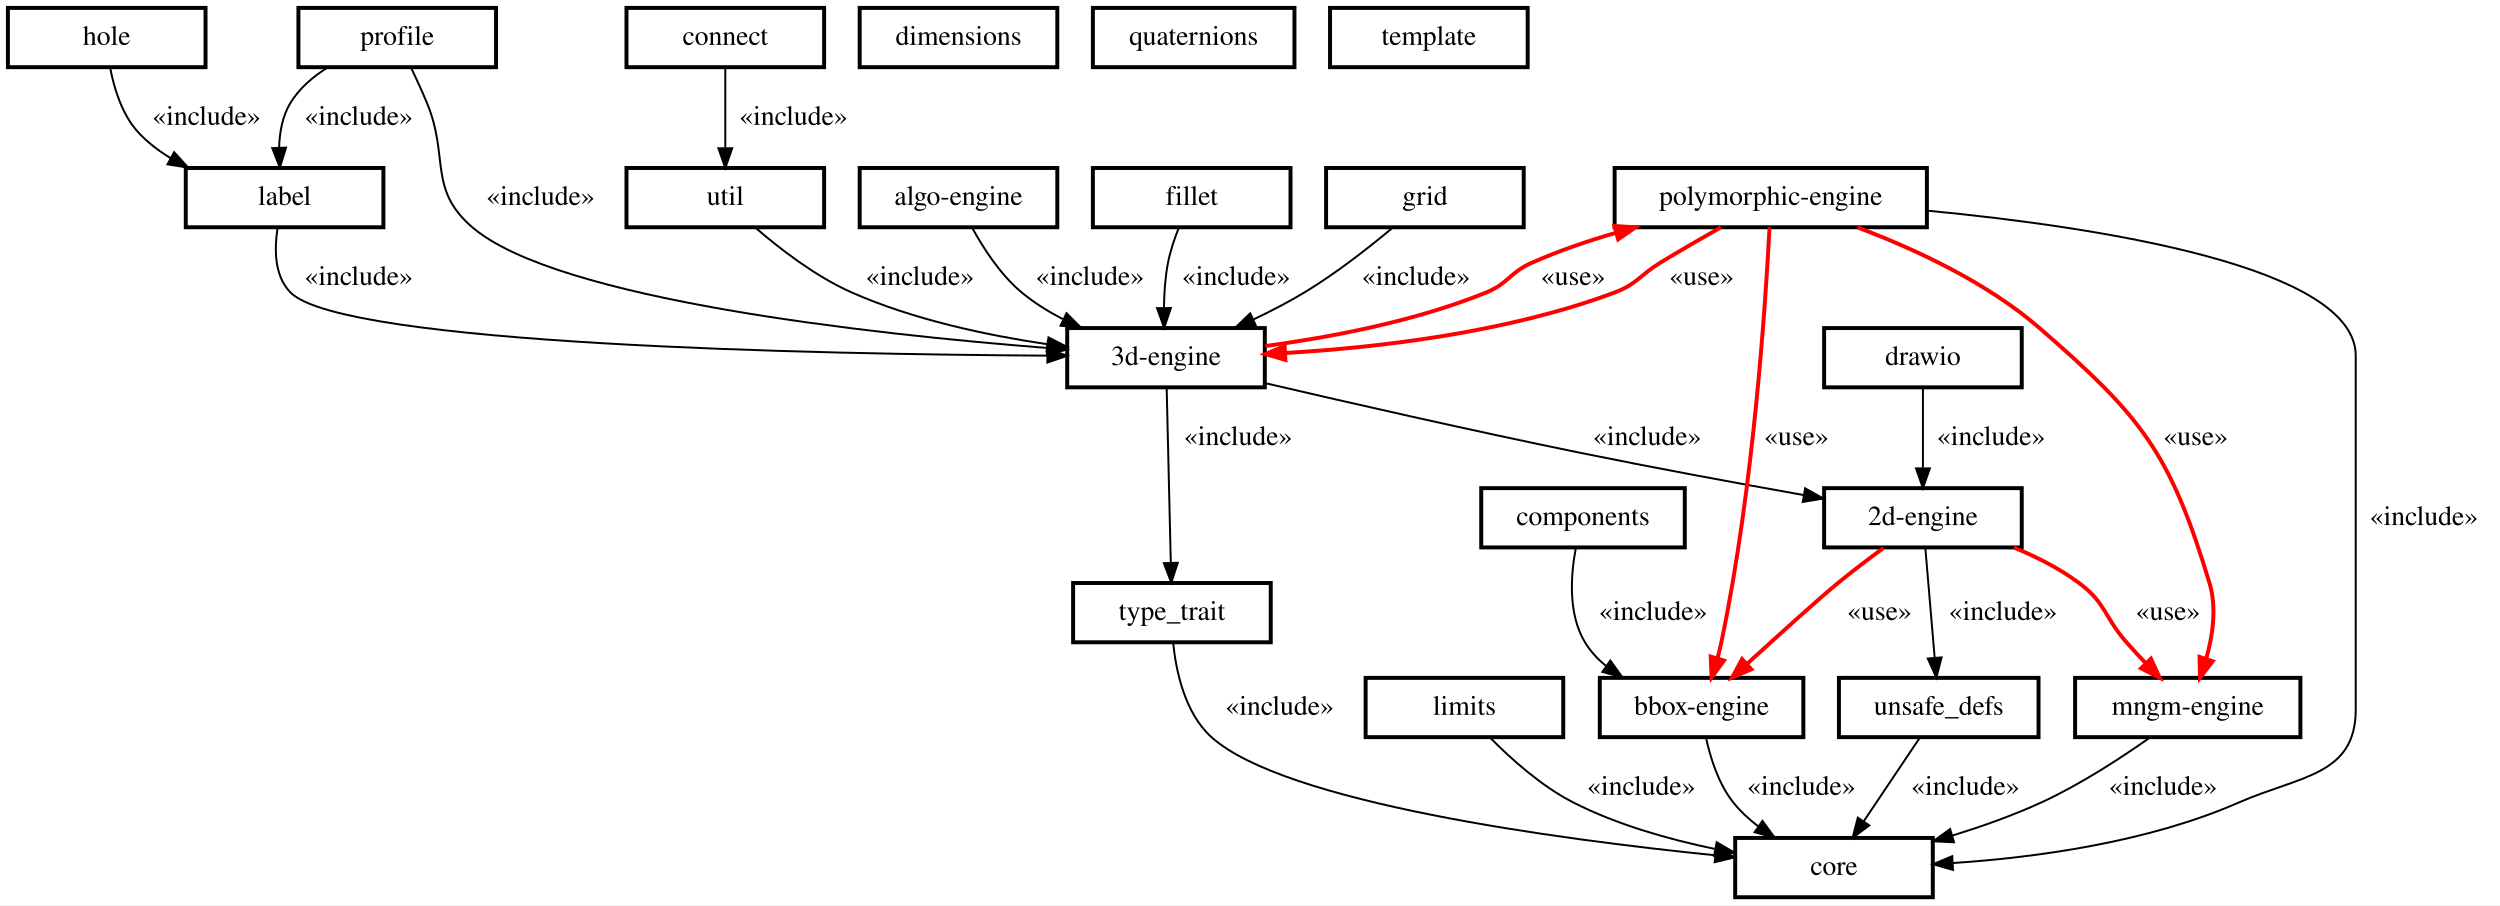
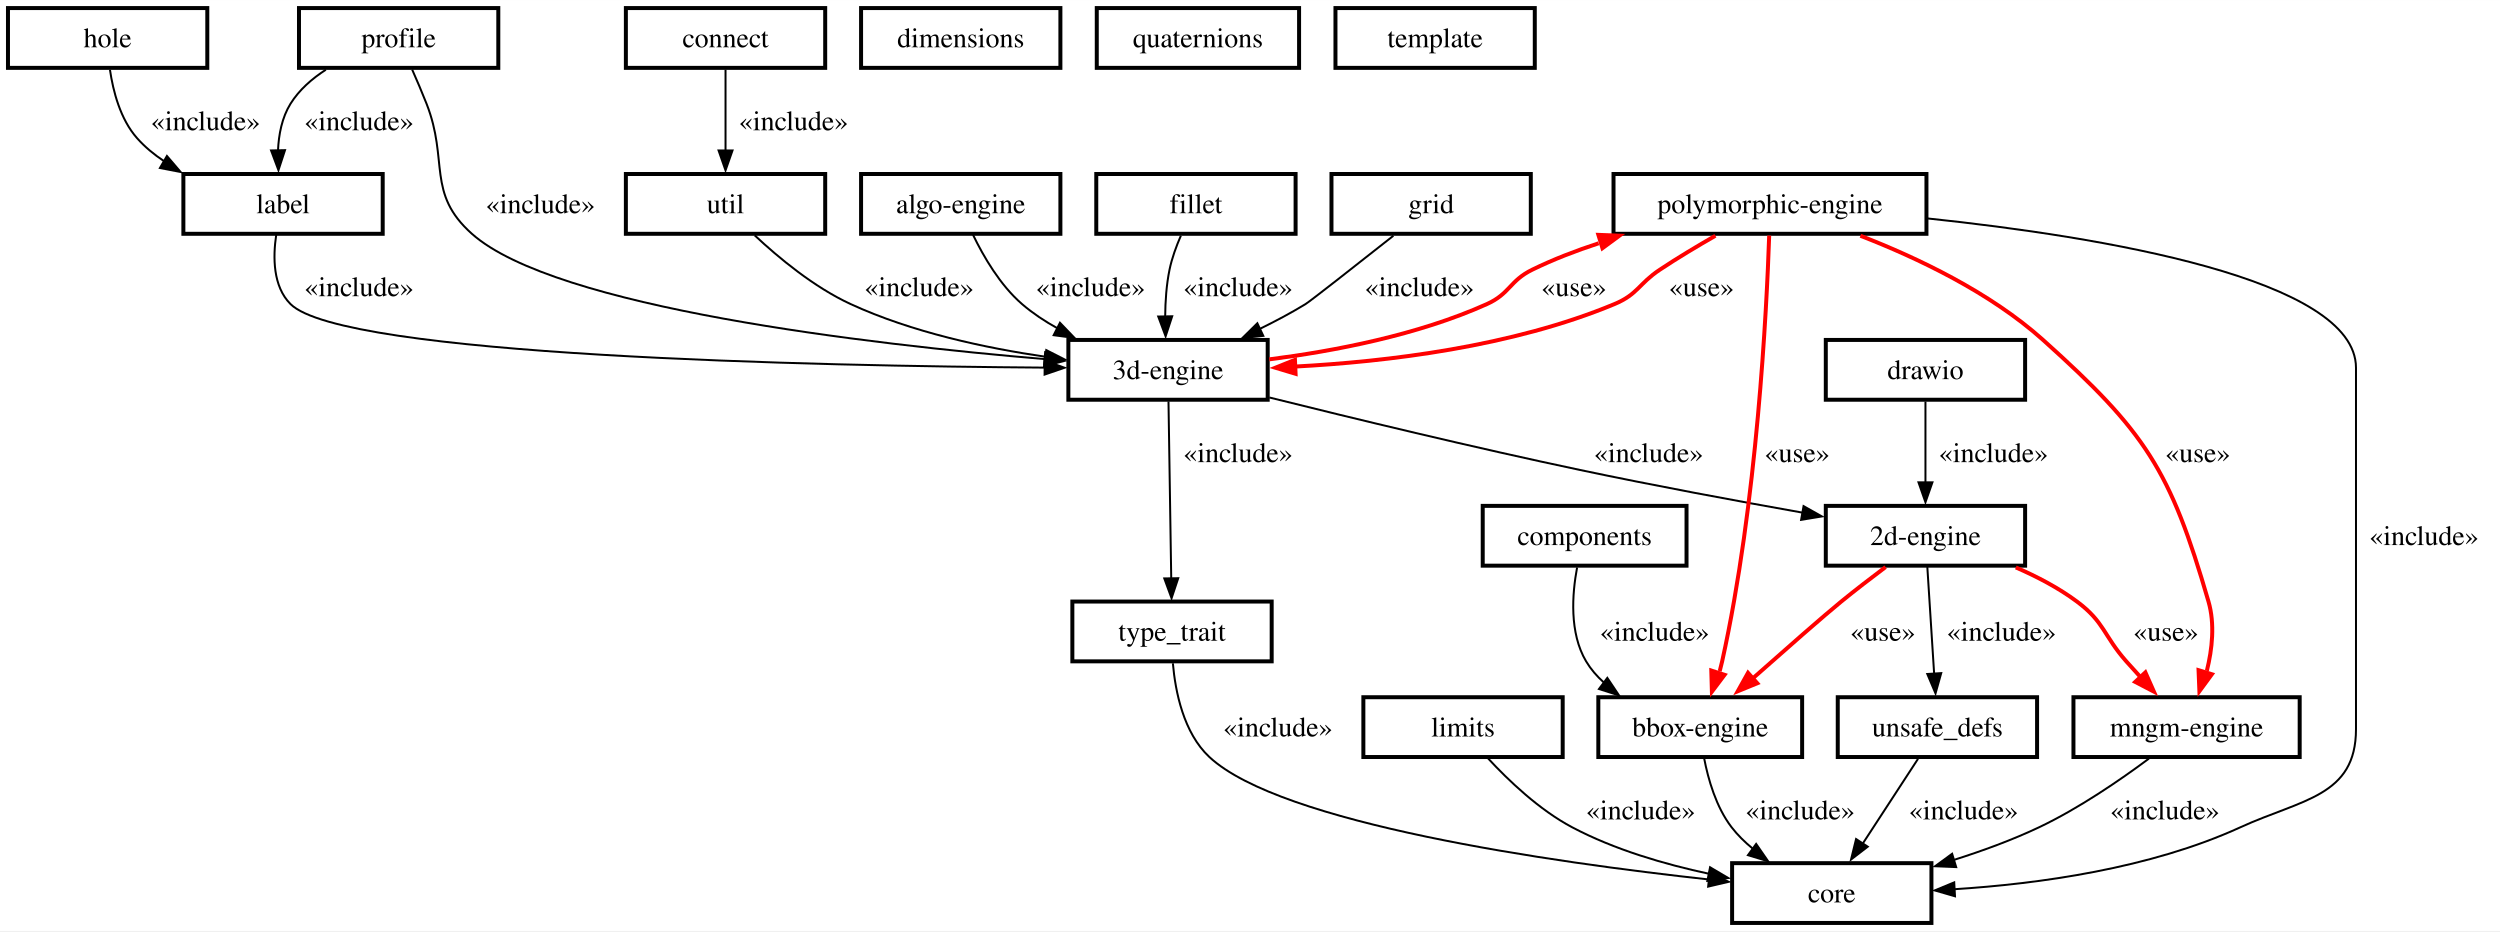
- <svg xmlns="http://www.w3.org/2000/svg" width="1265pt" height="458pt" viewBox="0.00 0.00 1265.00 458.00">
-   <g id="graph0" class="graph" transform="scale(1 1) rotate(0) translate(4 454)">
-     <polygon fill="white" stroke="transparent" points="-4,4 -4,-454 1261,-454 1261,4 -4,4" />
+ <svg xmlns="http://www.w3.org/2000/svg" width="1254pt" height="467pt" viewBox="0.00 0.00 1254.25 467.00">
+   <g id="graph0" class="graph" transform="scale(1 1) rotate(0) translate(4 463)">
+     <polygon fill="white" stroke="none" points="-4,4 -4,-463 1250.25,-463 1250.25,4 -4,4" />
    <g id="node1" class="node">
-       <polygon fill="white" stroke="black" stroke-width="2" points="1019,-207 919,-207 919,-177 1019,-177 1019,-207" />
-       <text text-anchor="middle" x="969" y="-188.3" font-family="Times,serif" font-size="14.00">2d-engine</text>
+       <polygon fill="white" stroke="black" stroke-width="2" points="1012,-209.25 912,-209.25 912,-179.25 1012,-179.25 1012,-209.25" />
+       <text text-anchor="middle" x="962" y="-189.58" font-family="Times,serif" font-size="14.00">2d-engine</text>
    </g>
    <g id="node4" class="node">
-       <polygon fill="white" stroke="black" stroke-width="2" points="908.5,-111 805.5,-111 805.5,-81 908.5,-81 908.5,-111" />
-       <text text-anchor="middle" x="857" y="-92.3" font-family="Times,serif" font-size="14.00">bbox-engine</text>
+       <polygon fill="white" stroke="black" stroke-width="2" points="900.13,-113.25 797.88,-113.25 797.88,-83.25 900.13,-83.25 900.13,-113.25" />
+       <text text-anchor="middle" x="849" y="-93.58" font-family="Times,serif" font-size="14.00">bbox-engine</text>
    </g>
    <g id="edge22" class="edge">
-       <path fill="none" stroke="red" stroke-width="2" d="M949.01,-176.72C941.66,-171.31 933.35,-165.01 926,-159 917.06,-151.68 896.46,-133.08 880.08,-118.15" />
-       <polygon fill="red" stroke="red" stroke-width="2" points="882.19,-115.34 872.45,-111.18 877.47,-120.51 882.19,-115.34" />
-       <text text-anchor="middle" x="947" y="-140.3" font-family="Times,serif" font-size="14.00">«use»</text>
+       <path fill="none" stroke="red" stroke-width="2" d="M942,-178.56C934.89,-173.22 926.88,-167.06 919.75,-161.25 911.15,-154.24 891.77,-137.22 875.46,-122.78" />
+       <polygon fill="red" stroke="red" stroke-width="2" points="877.63,-120.26 867.82,-116.24 872.98,-125.49 877.63,-120.26" />
+       <text text-anchor="middle" x="940.63" y="-141.58" font-family="Times,serif" font-size="14.00">«use»</text>
    </g>
    <g id="node15" class="node">
-       <polygon fill="white" stroke="black" stroke-width="2" points="1160,-111 1046,-111 1046,-81 1160,-81 1160,-111" />
-       <text text-anchor="middle" x="1103" y="-92.3" font-family="Times,serif" font-size="14.00">mngm-engine</text>
+       <polygon fill="white" stroke="black" stroke-width="2" points="1149.75,-113.25 1036.25,-113.25 1036.25,-83.25 1149.75,-83.25 1149.75,-113.25" />
+       <text text-anchor="middle" x="1093" y="-93.58" font-family="Times,serif" font-size="14.00">mngm-engine</text>
    </g>
    <g id="edge21" class="edge">
-       <path fill="none" stroke="red" stroke-width="2" d="M1014.98,-176.97C1026.39,-172.28 1038.15,-166.34 1048,-159 1061.69,-148.8 1060.71,-141.81 1072,-129 1075.07,-125.51 1078.41,-121.89 1081.73,-118.4" />
-       <polygon fill="red" stroke="red" stroke-width="2" points="1084.39,-120.69 1088.82,-111.06 1079.35,-115.83 1084.39,-120.69" />
-       <text text-anchor="middle" x="1093" y="-140.3" font-family="Times,serif" font-size="14.00">«use»</text>
+       <path fill="none" stroke="red" stroke-width="2" d="M1007.34,-178.37C1017.94,-173.78 1028.81,-168.09 1038,-161.25 1051.87,-150.93 1051.31,-144.2 1062.75,-131.25 1065.04,-128.65 1067.47,-125.97 1069.92,-123.32" />
+       <polygon fill="red" stroke="red" stroke-width="2" points="1072.34,-125.72 1076.63,-116.03 1067.24,-120.93 1072.34,-125.72" />
+       <text text-anchor="middle" x="1082.63" y="-141.58" font-family="Times,serif" font-size="14.00">«use»</text>
    </g>
    <g id="node21" class="node">
-       <polygon fill="white" stroke="black" stroke-width="2" points="1027.5,-111 926.5,-111 926.5,-81 1027.5,-81 1027.5,-111" />
-       <text text-anchor="middle" x="977" y="-92.3" font-family="Times,serif" font-size="14.00">unsafe_defs</text>
+       <polygon fill="white" stroke="black" stroke-width="2" points="1018,-113.25 918,-113.25 918,-83.25 1018,-83.25 1018,-113.25" />
+       <text text-anchor="middle" x="968" y="-93.58" font-family="Times,serif" font-size="14.00">unsafe_defs</text>
    </g>
    <g id="edge1" class="edge">
-       <path fill="none" stroke="black" d="M970.22,-176.72C971.47,-162.01 973.44,-138.79 974.94,-121.2" />
-       <polygon fill="black" stroke="black" points="978.44,-121.36 975.8,-111.1 971.46,-120.77 978.44,-121.36" />
-       <text text-anchor="middle" x="1009.5" y="-140.3" font-family="Times,serif" font-size="14.00">«include»</text>
+       <path fill="none" stroke="black" d="M962.94,-178.56C963.86,-164.16 965.28,-141.91 966.38,-124.64" />
+       <polygon fill="black" stroke="black" points="969.91,-125.35 967.05,-115.14 962.92,-124.9 969.91,-125.35" />
+       <text text-anchor="middle" x="1000.13" y="-141.58" font-family="Times,serif" font-size="14.00">«include»</text>
    </g>
    <g id="node2" class="node">
-       <polygon fill="white" stroke="black" stroke-width="2" points="636,-288 536,-288 536,-258 636,-258 636,-288" />
-       <text text-anchor="middle" x="586" y="-269.3" font-family="Times,serif" font-size="14.00">3d-engine</text>
+       <polygon fill="white" stroke="black" stroke-width="2" points="632,-292.5 532,-292.5 532,-262.5 632,-262.5 632,-292.5" />
+       <text text-anchor="middle" x="582" y="-272.83" font-family="Times,serif" font-size="14.00">3d-engine</text>
    </g>
    <g id="edge2" class="edge">
-       <path fill="none" stroke="black" d="M636.13,-260.14C678.4,-250.29 740.52,-236.13 795,-225 832.64,-217.31 875.03,-209.5 908.54,-203.52" />
-       <polygon fill="black" stroke="black" points="909.41,-206.92 918.64,-201.72 908.19,-200.02 909.41,-206.92" />
-       <text text-anchor="middle" x="829.5" y="-228.8" font-family="Times,serif" font-size="14.00">«include»</text>
+       <path fill="none" stroke="black" d="M632.82,-263.63C674.57,-253.24 735.32,-238.54 788.75,-227.25 825.74,-219.43 867.41,-211.7 900.61,-205.8" />
+       <polygon fill="black" stroke="black" points="900.84,-209.14 910.07,-203.95 899.62,-202.24 900.84,-209.14" />
+       <text text-anchor="middle" x="823.13" y="-231.2" font-family="Times,serif" font-size="14.00">«include»</text>
    </g>
    <g id="node16" class="node">
-       <polygon fill="white" stroke="black" stroke-width="2" points="971,-369 813,-369 813,-339 971,-339 971,-369" />
-       <text text-anchor="middle" x="892" y="-350.3" font-family="Times,serif" font-size="14.00">polymorphic-engine</text>
+       <polygon fill="white" stroke="black" stroke-width="2" points="962.5,-375.75 805.5,-375.75 805.5,-345.75 962.5,-345.75 962.5,-375.75" />
+       <text text-anchor="middle" x="884" y="-356.08" font-family="Times,serif" font-size="14.00">polymorphic-engine</text>
    </g>
    <g id="edge23" class="edge">
-       <path fill="none" stroke="red" stroke-width="2" d="M636.34,-278.91C669.06,-283.31 712.15,-291.41 748,-306 759.3,-310.6 759.85,-316.04 771,-321 784.39,-326.95 799.12,-331.99 813.56,-336.18" />
-       <polygon fill="red" stroke="red" stroke-width="2" points="812.92,-339.63 823.49,-338.95 814.8,-332.89 812.92,-339.63" />
-       <text text-anchor="middle" x="792" y="-309.8" font-family="Times,serif" font-size="14.00">«use»</text>
+       <path fill="none" stroke="red" stroke-width="2" d="M632.8,-282.76C665.17,-286.88 707.39,-294.92 742,-310.5 753.57,-315.71 753.35,-322.17 764.75,-327.75 775.21,-332.87 786.61,-337.26 798.06,-341" />
+       <polygon fill="red" stroke="red" stroke-width="2" points="797.9,-345.22 808.48,-344.81 799.95,-338.53 797.9,-345.22" />
+       <text text-anchor="middle" x="785.63" y="-314.45" font-family="Times,serif" font-size="14.00">«use»</text>
    </g>
    <g id="node20" class="node">
-       <polygon fill="white" stroke="black" stroke-width="2" points="639,-159 539,-159 539,-129 639,-129 639,-159" />
-       <text text-anchor="middle" x="589" y="-140.3" font-family="Times,serif" font-size="14.00">type_trait</text>
+       <polygon fill="white" stroke="black" stroke-width="2" points="634,-161.25 534,-161.25 534,-131.25 634,-131.25 634,-161.25" />
+       <text text-anchor="middle" x="584" y="-141.58" font-family="Times,serif" font-size="14.00">type_trait</text>
    </g>
    <g id="edge3" class="edge">
-       <path fill="none" stroke="black" d="M586.33,-257.92C586.84,-236.56 587.8,-195.68 588.42,-169.4" />
-       <polygon fill="black" stroke="black" points="591.93,-169.22 588.67,-159.14 584.93,-169.05 591.93,-169.22" />
-       <text text-anchor="middle" x="622.5" y="-228.8" font-family="Times,serif" font-size="14.00">«include»</text>
+       <path fill="none" stroke="black" d="M582.23,-261.67C582.57,-239.96 583.2,-199.2 583.61,-172.65" />
+       <polygon fill="black" stroke="black" points="587.12,-172.96 583.77,-162.9 580.12,-172.85 587.12,-172.96" />
+       <text text-anchor="middle" x="617.13" y="-231.2" font-family="Times,serif" font-size="14.00">«include»</text>
    </g>
    <g id="node3" class="node">
-       <polygon fill="white" stroke="black" stroke-width="2" points="531,-369 431,-369 431,-339 531,-339 531,-369" />
-       <text text-anchor="middle" x="481" y="-350.3" font-family="Times,serif" font-size="14.00">algo-engine</text>
+       <polygon fill="white" stroke="black" stroke-width="2" points="528,-375.75 428,-375.75 428,-345.75 528,-345.75 528,-375.75" />
+       <text text-anchor="middle" x="478" y="-356.08" font-family="Times,serif" font-size="14.00">algo-engine</text>
    </g>
    <g id="edge4" class="edge">
-       <path fill="none" stroke="black" d="M487.97,-338.67C493.55,-328.44 502.22,-314.96 513,-306 519.21,-300.84 526.39,-296.37 533.76,-292.54" />
-       <polygon fill="black" stroke="black" points="535.65,-295.52 543.15,-288.04 532.62,-289.21 535.65,-295.52" />
-       <text text-anchor="middle" x="547.5" y="-309.8" font-family="Times,serif" font-size="14.00">«include»</text>
+       <path fill="none" stroke="black" d="M484.2,-345.17C489.41,-334.38 497.76,-319.99 508.75,-310.5 514.11,-305.87 520.25,-301.81 526.64,-298.28" />
+       <polygon fill="black" stroke="black" points="527.78,-301.13 535.12,-293.49 524.62,-294.88 527.78,-301.13" />
+       <text text-anchor="middle" x="543.13" y="-314.45" font-family="Times,serif" font-size="14.00">«include»</text>
    </g>
    <g id="node7" class="node">
-       <polygon fill="white" stroke="black" stroke-width="2" points="974,-30 874,-30 874,0 974,0 974,-30" />
-       <text text-anchor="middle" x="924" y="-11.3" font-family="Times,serif" font-size="14.00">core</text>
+       <polygon fill="white" stroke="black" stroke-width="2" points="965,-30 865,-30 865,0 965,0 965,-30" />
+       <text text-anchor="middle" x="915" y="-10.33" font-family="Times,serif" font-size="14.00">core</text>
    </g>
    <g id="edge5" class="edge">
-       <path fill="none" stroke="black" d="M859.27,-80.62C861.43,-70.63 865.51,-57.46 873,-48 876.53,-43.54 880.86,-39.53 885.49,-35.99" />
-       <polygon fill="black" stroke="black" points="887.79,-38.65 894.04,-30.1 883.82,-32.88 887.79,-38.65" />
-       <text text-anchor="middle" x="907.5" y="-51.8" font-family="Times,serif" font-size="14.00">«include»</text>
+       <path fill="none" stroke="black" d="M850.96,-82.66C852.97,-72.15 856.97,-58.1 864.75,-48 867.74,-44.12 871.35,-40.57 875.24,-37.38" />
+       <polygon fill="black" stroke="black" points="877.06,-39.66 883.09,-30.94 872.94,-34 877.06,-39.66" />
+       <text text-anchor="middle" x="899.13" y="-51.95" font-family="Times,serif" font-size="14.00">«include»</text>
    </g>
    <g id="node5" class="node">
-       <polygon fill="white" stroke="black" stroke-width="2" points="848.5,-207 745.5,-207 745.5,-177 848.5,-177 848.5,-207" />
-       <text text-anchor="middle" x="797" y="-188.3" font-family="Times,serif" font-size="14.00">components</text>
+       <polygon fill="white" stroke="black" stroke-width="2" points="842.13,-209.25 739.88,-209.25 739.88,-179.25 842.13,-179.25 842.13,-209.25" />
+       <text text-anchor="middle" x="791" y="-189.58" font-family="Times,serif" font-size="14.00">components</text>
    </g>
    <g id="edge6" class="edge">
-       <path fill="none" stroke="black" d="M793.4,-176.84C790.85,-163.5 789.24,-143.45 798,-129 800.76,-124.45 804.42,-120.5 808.56,-117.08" />
-       <polygon fill="black" stroke="black" points="810.83,-119.76 817.02,-111.16 806.82,-114.03 810.83,-119.76" />
-       <text text-anchor="middle" x="832.5" y="-140.3" font-family="Times,serif" font-size="14.00">«include»</text>
+       <path fill="none" stroke="black" d="M787.23,-178.35C784.73,-165.04 783.28,-145.5 791.75,-131.25 794.11,-127.29 797.15,-123.78 800.61,-120.68" />
+       <polygon fill="black" stroke="black" points="802.39,-122.96 808.28,-114.16 798.19,-117.37 802.39,-122.96" />
+       <text text-anchor="middle" x="826.13" y="-141.58" font-family="Times,serif" font-size="14.00">«include»</text>
    </g>
    <g id="node6" class="node">
-       <polygon fill="white" stroke="black" stroke-width="2" points="413,-450 313,-450 313,-420 413,-420 413,-450" />
-       <text text-anchor="middle" x="363" y="-431.3" font-family="Times,serif" font-size="14.00">connect</text>
+       <polygon fill="white" stroke="black" stroke-width="2" points="410,-459 310,-459 310,-429 410,-429 410,-459" />
+       <text text-anchor="middle" x="360" y="-439.33" font-family="Times,serif" font-size="14.00">connect</text>
    </g>
    <g id="node22" class="node">
-       <polygon fill="white" stroke="black" stroke-width="2" points="413,-369 313,-369 313,-339 413,-339 413,-369" />
-       <text text-anchor="middle" x="363" y="-350.3" font-family="Times,serif" font-size="14.00">util</text>
+       <polygon fill="white" stroke="black" stroke-width="2" points="410,-375.75 310,-375.75 310,-345.75 410,-345.75 410,-375.75" />
+       <text text-anchor="middle" x="360" y="-356.08" font-family="Times,serif" font-size="14.00">util</text>
    </g>
    <g id="edge7" class="edge">
-       <path fill="none" stroke="black" d="M363,-419.88C363,-408.64 363,-392.66 363,-379.37" />
-       <polygon fill="black" stroke="black" points="366.5,-379 363,-369 359.5,-379 366.5,-379" />
-       <text text-anchor="middle" x="397.5" y="-390.8" font-family="Times,serif" font-size="14.00">«include»</text>
+       <path fill="none" stroke="black" d="M360,-428.1C360,-416.76 360,-400.88 360,-387.5" />
+       <polygon fill="black" stroke="black" points="363.5,-387.56 360,-377.56 356.5,-387.56 363.5,-387.56" />
+       <text text-anchor="middle" x="394.13" y="-397.7" font-family="Times,serif" font-size="14.00">«include»</text>
    </g>
    <g id="node8" class="node">
-       <polygon fill="white" stroke="black" stroke-width="2" points="531,-450 431,-450 431,-420 531,-420 531,-450" />
-       <text text-anchor="middle" x="481" y="-431.3" font-family="Times,serif" font-size="14.00">dimensions</text>
+       <polygon fill="white" stroke="black" stroke-width="2" points="528,-459 428,-459 428,-429 528,-429 528,-459" />
+       <text text-anchor="middle" x="478" y="-439.33" font-family="Times,serif" font-size="14.00">dimensions</text>
    </g>
    <g id="node9" class="node">
-       <polygon fill="white" stroke="black" stroke-width="2" points="1019,-288 919,-288 919,-258 1019,-258 1019,-288" />
-       <text text-anchor="middle" x="969" y="-269.3" font-family="Times,serif" font-size="14.00">drawio</text>
+       <polygon fill="white" stroke="black" stroke-width="2" points="1012,-292.5 912,-292.5 912,-262.5 1012,-262.5 1012,-292.5" />
+       <text text-anchor="middle" x="962" y="-272.83" font-family="Times,serif" font-size="14.00">drawio</text>
    </g>
    <g id="edge8" class="edge">
-       <path fill="none" stroke="black" d="M969,-257.88C969,-246.64 969,-230.66 969,-217.37" />
-       <polygon fill="black" stroke="black" points="972.5,-217 969,-207 965.5,-217 972.5,-217" />
-       <text text-anchor="middle" x="1003.5" y="-228.8" font-family="Times,serif" font-size="14.00">«include»</text>
+       <path fill="none" stroke="black" d="M962,-261.6C962,-250.26 962,-234.38 962,-221" />
+       <polygon fill="black" stroke="black" points="965.5,-221.06 962,-211.06 958.5,-221.06 965.5,-221.06" />
+       <text text-anchor="middle" x="996.13" y="-231.2" font-family="Times,serif" font-size="14.00">«include»</text>
    </g>
    <g id="node10" class="node">
-       <polygon fill="white" stroke="black" stroke-width="2" points="649,-369 549,-369 549,-339 649,-339 649,-369" />
-       <text text-anchor="middle" x="599" y="-350.3" font-family="Times,serif" font-size="14.00">fillet</text>
+       <polygon fill="white" stroke="black" stroke-width="2" points="646,-375.75 546,-375.75 546,-345.75 646,-345.75 646,-375.75" />
+       <text text-anchor="middle" x="596" y="-356.08" font-family="Times,serif" font-size="14.00">fillet</text>
    </g>
    <g id="edge9" class="edge">
-       <path fill="none" stroke="black" d="M592.56,-338.96C590.36,-333.48 588.17,-327.06 587,-321 585.59,-313.68 585.06,-305.59 584.96,-298.23" />
-       <polygon fill="black" stroke="black" points="588.46,-298.15 585.07,-288.11 581.46,-298.08 588.46,-298.15" />
-       <text text-anchor="middle" x="621.5" y="-309.8" font-family="Times,serif" font-size="14.00">«include»</text>
+       <path fill="none" stroke="black" d="M588.45,-344.82C586.16,-339.56 583.94,-333.52 582.75,-327.75 581.19,-320.19 580.63,-311.83 580.57,-304.18" />
+       <polygon fill="black" stroke="black" points="584.09,-304.38 580.79,-294.31 577.09,-304.24 584.09,-304.38" />
+       <text text-anchor="middle" x="617.13" y="-314.45" font-family="Times,serif" font-size="14.00">«include»</text>
    </g>
    <g id="node11" class="node">
-       <polygon fill="white" stroke="black" stroke-width="2" points="767,-369 667,-369 667,-339 767,-339 767,-369" />
-       <text text-anchor="middle" x="717" y="-350.3" font-family="Times,serif" font-size="14.00">grid</text>
+       <polygon fill="white" stroke="black" stroke-width="2" points="764,-375.75 664,-375.75 664,-345.75 764,-345.75 764,-375.75" />
+       <text text-anchor="middle" x="714" y="-356.08" font-family="Times,serif" font-size="14.00">grid</text>
    </g>
    <g id="edge10" class="edge">
-       <path fill="none" stroke="black" d="M700.9,-338.96C689.01,-329 672.14,-315.73 656,-306 647.93,-301.14 639,-296.52 630.29,-292.39" />
-       <polygon fill="black" stroke="black" points="631.53,-289.11 620.98,-288.11 628.6,-295.47 631.53,-289.11" />
-       <text text-anchor="middle" x="712.5" y="-309.8" font-family="Times,serif" font-size="14.00">«include»</text>
+       <path fill="none" stroke="black" d="M695.07,-344.78C677.39,-330.82 653.37,-311.95 651,-310.5 643.79,-306.09 635.88,-301.89 628.06,-298.06" />
+       <polygon fill="black" stroke="black" points="629.8,-294.54 619.27,-293.43 626.81,-300.87 629.8,-294.54" />
+       <text text-anchor="middle" x="708.13" y="-314.45" font-family="Times,serif" font-size="14.00">«include»</text>
    </g>
    <g id="node12" class="node">
-       <polygon fill="white" stroke="black" stroke-width="2" points="100,-450 0,-450 0,-420 100,-420 100,-450" />
-       <text text-anchor="middle" x="50" y="-431.3" font-family="Times,serif" font-size="14.00">hole</text>
+       <polygon fill="white" stroke="black" stroke-width="2" points="100,-459 0,-459 0,-429 100,-429 100,-459" />
+       <text text-anchor="middle" x="50" y="-439.33" font-family="Times,serif" font-size="14.00">hole</text>
    </g>
    <g id="node13" class="node">
-       <polygon fill="white" stroke="black" stroke-width="2" points="190,-369 90,-369 90,-339 190,-339 190,-369" />
-       <text text-anchor="middle" x="140" y="-350.3" font-family="Times,serif" font-size="14.00">label</text>
+       <polygon fill="white" stroke="black" stroke-width="2" points="188,-375.75 88,-375.75 88,-345.75 188,-345.75 188,-375.75" />
+       <text text-anchor="middle" x="138" y="-356.08" font-family="Times,serif" font-size="14.00">label</text>
    </g>
    <g id="edge11" class="edge">
-       <path fill="none" stroke="black" d="M51.75,-419.69C53.68,-409.47 57.7,-395.99 66,-387 70.66,-381.96 76.24,-377.67 82.24,-374.04" />
-       <polygon fill="black" stroke="black" points="84.11,-377 91.24,-369.17 80.78,-370.84 84.11,-377" />
-       <text text-anchor="middle" x="100.5" y="-390.8" font-family="Times,serif" font-size="14.00">«include»</text>
+       <path fill="none" stroke="black" d="M51.17,-428.04C52.73,-417.35 56.35,-403.24 64.75,-393.75 68.66,-389.34 73.29,-385.5 78.3,-382.19" />
+       <polygon fill="black" stroke="black" points="79.75,-384.8 86.63,-376.75 76.23,-378.76 79.75,-384.8" />
+       <text text-anchor="middle" x="99.13" y="-397.7" font-family="Times,serif" font-size="14.00">«include»</text>
    </g>
    <g id="edge12" class="edge">
-       <path fill="none" stroke="black" d="M136.46,-338.68C134.8,-328.19 134.71,-314.36 143,-306 169.39,-279.39 411.11,-274.74 525.95,-274.04" />
-       <polygon fill="black" stroke="black" points="526.01,-277.54 535.99,-273.99 525.97,-270.54 526.01,-277.54" />
-       <text text-anchor="middle" x="177.5" y="-309.8" font-family="Times,serif" font-size="14.00">«include»</text>
+       <path fill="none" stroke="black" d="M134.57,-345.18C132.91,-334.11 132.88,-319.34 141.75,-310.5 167.98,-284.36 405.52,-279.45 520.37,-278.61" />
+       <polygon fill="black" stroke="black" points="520.11,-282.11 530.09,-278.55 520.07,-275.11 520.11,-282.11" />
+       <text text-anchor="middle" x="176.13" y="-314.45" font-family="Times,serif" font-size="14.00">«include»</text>
    </g>
    <g id="node14" class="node">
-       <polygon fill="white" stroke="black" stroke-width="2" points="787,-111 687,-111 687,-81 787,-81 787,-111" />
-       <text text-anchor="middle" x="737" y="-92.3" font-family="Times,serif" font-size="14.00">limits</text>
+       <polygon fill="white" stroke="black" stroke-width="2" points="780,-113.25 680,-113.25 680,-83.25 780,-83.25 780,-113.25" />
+       <text text-anchor="middle" x="730" y="-93.58" font-family="Times,serif" font-size="14.00">limits</text>
    </g>
    <g id="edge13" class="edge">
-       <path fill="none" stroke="black" d="M750.12,-80.61C760.51,-70.07 775.89,-56.23 792,-48 814.13,-36.69 840.42,-29.27 863.68,-24.45" />
-       <polygon fill="black" stroke="black" points="864.64,-27.83 873.79,-22.48 863.3,-20.96 864.64,-27.83" />
-       <text text-anchor="middle" x="826.5" y="-51.8" font-family="Times,serif" font-size="14.00">«include»</text>
+       <path fill="none" stroke="black" d="M742.5,-82.62C752.76,-71.52 768.25,-56.73 784.75,-48 805.89,-36.81 831.04,-29.45 853.58,-24.64" />
+       <polygon fill="black" stroke="black" points="853.94,-27.94 863.06,-22.55 852.57,-21.08 853.94,-27.94" />
+       <text text-anchor="middle" x="819.13" y="-51.95" font-family="Times,serif" font-size="14.00">«include»</text>
    </g>
    <g id="edge14" class="edge">
-       <path fill="none" stroke="black" d="M1084.03,-80.92C1069.55,-70.69 1048.77,-57.09 1029,-48 1014.8,-41.47 998.91,-35.84 983.89,-31.2" />
-       <polygon fill="black" stroke="black" points="984.75,-27.81 974.16,-28.3 982.74,-34.51 984.75,-27.81" />
-       <text text-anchor="middle" x="1090.5" y="-51.8" font-family="Times,serif" font-size="14.00">«include»</text>
+       <path fill="none" stroke="black" d="M1074.13,-82.46C1059.69,-71.72 1038.94,-57.46 1019,-48 1005.54,-41.62 990.5,-36.13 976.14,-31.59" />
+       <polygon fill="black" stroke="black" points="977.42,-28.02 966.83,-28.46 975.38,-34.71 977.42,-28.02" />
+       <text text-anchor="middle" x="1082.13" y="-51.95" font-family="Times,serif" font-size="14.00">«include»</text>
    </g>
    <g id="edge24" class="edge">
-       <path fill="none" stroke="red" stroke-width="2" d="M866.73,-338.97C857.04,-333.49 845.94,-327.07 836,-321 825.59,-314.64 824.43,-310.29 813,-306 758.96,-285.72 693.29,-278.15 646.52,-275.39" />
-       <polygon fill="red" stroke="red" stroke-width="2" points="646.41,-271.88 636.24,-274.85 646.04,-278.87 646.41,-271.88" />
-       <text text-anchor="middle" x="857" y="-309.8" font-family="Times,serif" font-size="14.00">«use»</text>
+       <path fill="none" stroke="red" stroke-width="2" d="M856.62,-344.78C847.6,-339.62 837.61,-333.64 828.75,-327.75 818.18,-320.72 817.71,-315.39 806,-310.5 754.75,-289.11 691.79,-281.59 645.68,-279.14" />
+       <polygon fill="red" stroke="red" stroke-width="2" points="645.99,-275.51 635.85,-278.56 645.68,-282.51 645.99,-275.51" />
+       <text text-anchor="middle" x="849.63" y="-314.45" font-family="Times,serif" font-size="14.00">«use»</text>
    </g>
    <g id="edge25" class="edge">
-       <path fill="none" stroke="red" stroke-width="2" d="M891.37,-338.96C889.57,-303.45 883.45,-207.31 867,-129 866.44,-126.32 865.74,-123.54 864.98,-120.79" />
-       <polygon fill="red" stroke="red" stroke-width="2" points="868.32,-119.74 862.07,-111.18 861.62,-121.77 868.32,-119.74" />
-       <text text-anchor="middle" x="905" y="-228.8" font-family="Times,serif" font-size="14.00">«use»</text>
+       <path fill="none" stroke="red" stroke-width="2" d="M883.6,-344.86C882.36,-308.15 877.55,-210.5 860,-131.25 859.64,-129.64 859.23,-127.99 858.78,-126.34" />
+       <polygon fill="red" stroke="red" stroke-width="2" points="861.23,-124.49 854.86,-116.03 854.56,-126.62 861.23,-124.49" />
+       <text text-anchor="middle" x="897.63" y="-231.2" font-family="Times,serif" font-size="14.00">«use»</text>
    </g>
    <g id="edge15" class="edge">
-       <path fill="none" stroke="black" d="M971.32,-347.4C1059,-338.98 1188,-318.94 1188,-274 1188,-274 1188,-274 1188,-95 1188,-61.47 1159.7,-61.48 1129,-48 1082.99,-27.8 1026.25,-20.11 984.14,-17.3" />
-       <polygon fill="black" stroke="black" points="984.23,-13.8 974.04,-16.7 983.81,-20.78 984.23,-13.8" />
-       <text text-anchor="middle" x="1222.5" y="-188.3" font-family="Times,serif" font-size="14.00">«include»</text>
+       <path fill="none" stroke="black" d="M963.17,-353.44C1050.25,-344.26 1178,-323.18 1178,-278.5 1178,-278.5 1178,-278.5 1178,-97.25 1178,-63.43 1150.75,-62.08 1120,-48 1074.75,-27.28 1018.64,-19.6 976.56,-16.93" />
+       <polygon fill="black" stroke="black" points="976.82,-13.38 966.64,-16.32 976.43,-20.37 976.82,-13.38" />
+       <text text-anchor="middle" x="1212.13" y="-189.58" font-family="Times,serif" font-size="14.00">«include»</text>
    </g>
    <g id="edge26" class="edge">
-       <path fill="none" stroke="red" stroke-width="2" d="M935.91,-338.91C964.41,-328.2 1001.11,-311.32 1028,-288 1080.06,-242.86 1094.03,-224.95 1114,-159 1117.77,-146.54 1115.65,-132.25 1112.31,-120.53" />
-       <polygon fill="red" stroke="red" stroke-width="2" points="1115.62,-119.41 1109.17,-111.01 1108.98,-121.6 1115.62,-119.41" />
-       <text text-anchor="middle" x="1107" y="-228.8" font-family="Times,serif" font-size="14.00">«use»</text>
+       <path fill="none" stroke="red" stroke-width="2" d="M929.37,-344.77C958.01,-333.66 994.48,-316.31 1021,-292.5 1072.36,-246.39 1084.8,-227.54 1104,-161.25 1107.24,-150.05 1105.88,-137.43 1103.18,-126.5" />
+       <polygon fill="red" stroke="red" stroke-width="2" points="1105.7,-124.78 1099.44,-116.24 1099.01,-126.82 1105.7,-124.78" />
+       <text text-anchor="middle" x="1098.63" y="-231.2" font-family="Times,serif" font-size="14.00">«use»</text>
    </g>
    <g id="node17" class="node">
-       <polygon fill="white" stroke="black" stroke-width="2" points="247,-450 147,-450 147,-420 247,-420 247,-450" />
-       <text text-anchor="middle" x="197" y="-431.3" font-family="Times,serif" font-size="14.00">profile</text>
+       <polygon fill="white" stroke="black" stroke-width="2" points="246,-459 146,-459 146,-429 246,-429 246,-459" />
+       <text text-anchor="middle" x="196" y="-439.33" font-family="Times,serif" font-size="14.00">profile</text>
    </g>
    <g id="edge16" class="edge">
-       <path fill="none" stroke="black" d="M203.99,-419.78C206.61,-414.28 209.55,-407.89 212,-402 223.45,-374.48 212.39,-358.42 235,-339 277.79,-302.25 437.21,-284.89 525.76,-277.94" />
-       <polygon fill="black" stroke="black" points="526.22,-281.41 535.93,-277.16 525.69,-274.43 526.22,-281.41" />
-       <text text-anchor="middle" x="269.5" y="-350.3" font-family="Times,serif" font-size="14.00">«include»</text>
+       <path fill="none" stroke="black" d="M202.79,-428.12C205.16,-422.76 207.78,-416.65 210,-411 221.22,-382.41 209.81,-366.17 232.75,-345.75 274.48,-308.61 431.71,-290.37 520.31,-282.87" />
+       <polygon fill="black" stroke="black" points="520.35,-286.3 530.03,-281.99 519.78,-279.32 520.35,-286.3" />
+       <text text-anchor="middle" x="267.13" y="-356.08" font-family="Times,serif" font-size="14.00">«include»</text>
    </g>
    <g id="edge17" class="edge">
-       <path fill="none" stroke="black" d="M161.98,-419.96C154.54,-415.35 147.56,-409.43 143,-402 138.89,-395.29 137.44,-386.98 137.24,-379.23" />
-       <polygon fill="black" stroke="black" points="140.74,-379.31 137.61,-369.19 133.75,-379.06 140.74,-379.31" />
-       <text text-anchor="middle" x="177.5" y="-390.8" font-family="Times,serif" font-size="14.00">«include»</text>
+       <path fill="none" stroke="black" d="M159.49,-428.07C152.54,-423.59 146.09,-417.96 141.75,-411 137.44,-404.07 135.81,-395.49 135.47,-387.44" />
+       <polygon fill="black" stroke="black" points="138.99,-387.72 135.7,-377.65 131.99,-387.57 138.99,-387.72" />
+       <text text-anchor="middle" x="176.13" y="-397.7" font-family="Times,serif" font-size="14.00">«include»</text>
    </g>
    <g id="node18" class="node">
-       <polygon fill="white" stroke="black" stroke-width="2" points="651,-450 549,-450 549,-420 651,-420 651,-450" />
-       <text text-anchor="middle" x="600" y="-431.3" font-family="Times,serif" font-size="14.00">quaternions</text>
+       <polygon fill="white" stroke="black" stroke-width="2" points="647.75,-459 546.25,-459 546.25,-429 647.75,-429 647.75,-459" />
+       <text text-anchor="middle" x="597" y="-439.33" font-family="Times,serif" font-size="14.00">quaternions</text>
    </g>
    <g id="node19" class="node">
-       <polygon fill="white" stroke="black" stroke-width="2" points="769,-450 669,-450 669,-420 769,-420 769,-450" />
-       <text text-anchor="middle" x="719" y="-431.3" font-family="Times,serif" font-size="14.00">template</text>
+       <polygon fill="white" stroke="black" stroke-width="2" points="766,-459 666,-459 666,-429 766,-429 766,-459" />
+       <text text-anchor="middle" x="716" y="-439.33" font-family="Times,serif" font-size="14.00">template</text>
    </g>
    <g id="edge18" class="edge">
-       <path fill="none" stroke="black" d="M589.62,-128.75C591.04,-114.56 595.46,-93.17 609,-81 645.88,-47.84 783.27,-29.4 863.91,-21.22" />
-       <polygon fill="black" stroke="black" points="864.33,-24.7 873.93,-20.23 863.64,-17.73 864.33,-24.7" />
-       <text text-anchor="middle" x="643.5" y="-92.3" font-family="Times,serif" font-size="14.00">«include»</text>
+       <path fill="none" stroke="black" d="M584.43,-130.27C585.66,-116.14 589.75,-95.36 602.75,-83.25 638.57,-49.87 773.52,-30.54 853.82,-21.76" />
+       <polygon fill="black" stroke="black" points="853.72,-25.19 863.29,-20.65 852.98,-18.23 853.72,-25.19" />
+       <text text-anchor="middle" x="637.13" y="-93.58" font-family="Times,serif" font-size="14.00">«include»</text>
    </g>
    <g id="edge19" class="edge">
-       <path fill="none" stroke="black" d="M967.52,-80.88C959.61,-69.08 948.18,-52.05 939.03,-38.4" />
-       <polygon fill="black" stroke="black" points="941.87,-36.36 933.39,-30 936.06,-40.26 941.87,-36.36" />
-       <text text-anchor="middle" x="990.5" y="-51.8" font-family="Times,serif" font-size="14.00">«include»</text>
+       <path fill="none" stroke="black" d="M958.28,-82.35C950.51,-70.44 939.47,-53.51 930.49,-39.74" />
+       <polygon fill="black" stroke="black" points="933.05,-38.27 924.66,-31.81 927.19,-42.1 933.05,-38.27" />
+       <text text-anchor="middle" x="981.13" y="-51.95" font-family="Times,serif" font-size="14.00">«include»</text>
    </g>
    <g id="edge20" class="edge">
-       <path fill="none" stroke="black" d="M378.1,-338.93C390.36,-328.28 408.59,-314.13 427,-306 458.12,-292.25 495.29,-284.35 525.86,-279.84" />
-       <polygon fill="black" stroke="black" points="526.54,-283.28 535.96,-278.44 525.57,-276.35 526.54,-283.28" />
-       <text text-anchor="middle" x="461.5" y="-309.8" font-family="Times,serif" font-size="14.00">«include»</text>
+       <path fill="none" stroke="black" d="M374.63,-344.97C386.56,-333.79 404.39,-318.96 422.75,-310.5 453.45,-296.35 490.31,-288.44 520.84,-284.02" />
+       <polygon fill="black" stroke="black" points="520.91,-287.41 530.35,-282.6 519.97,-280.47 520.91,-287.41" />
+       <text text-anchor="middle" x="457.13" y="-314.45" font-family="Times,serif" font-size="14.00">«include»</text>
    </g>
  </g>
</svg>
